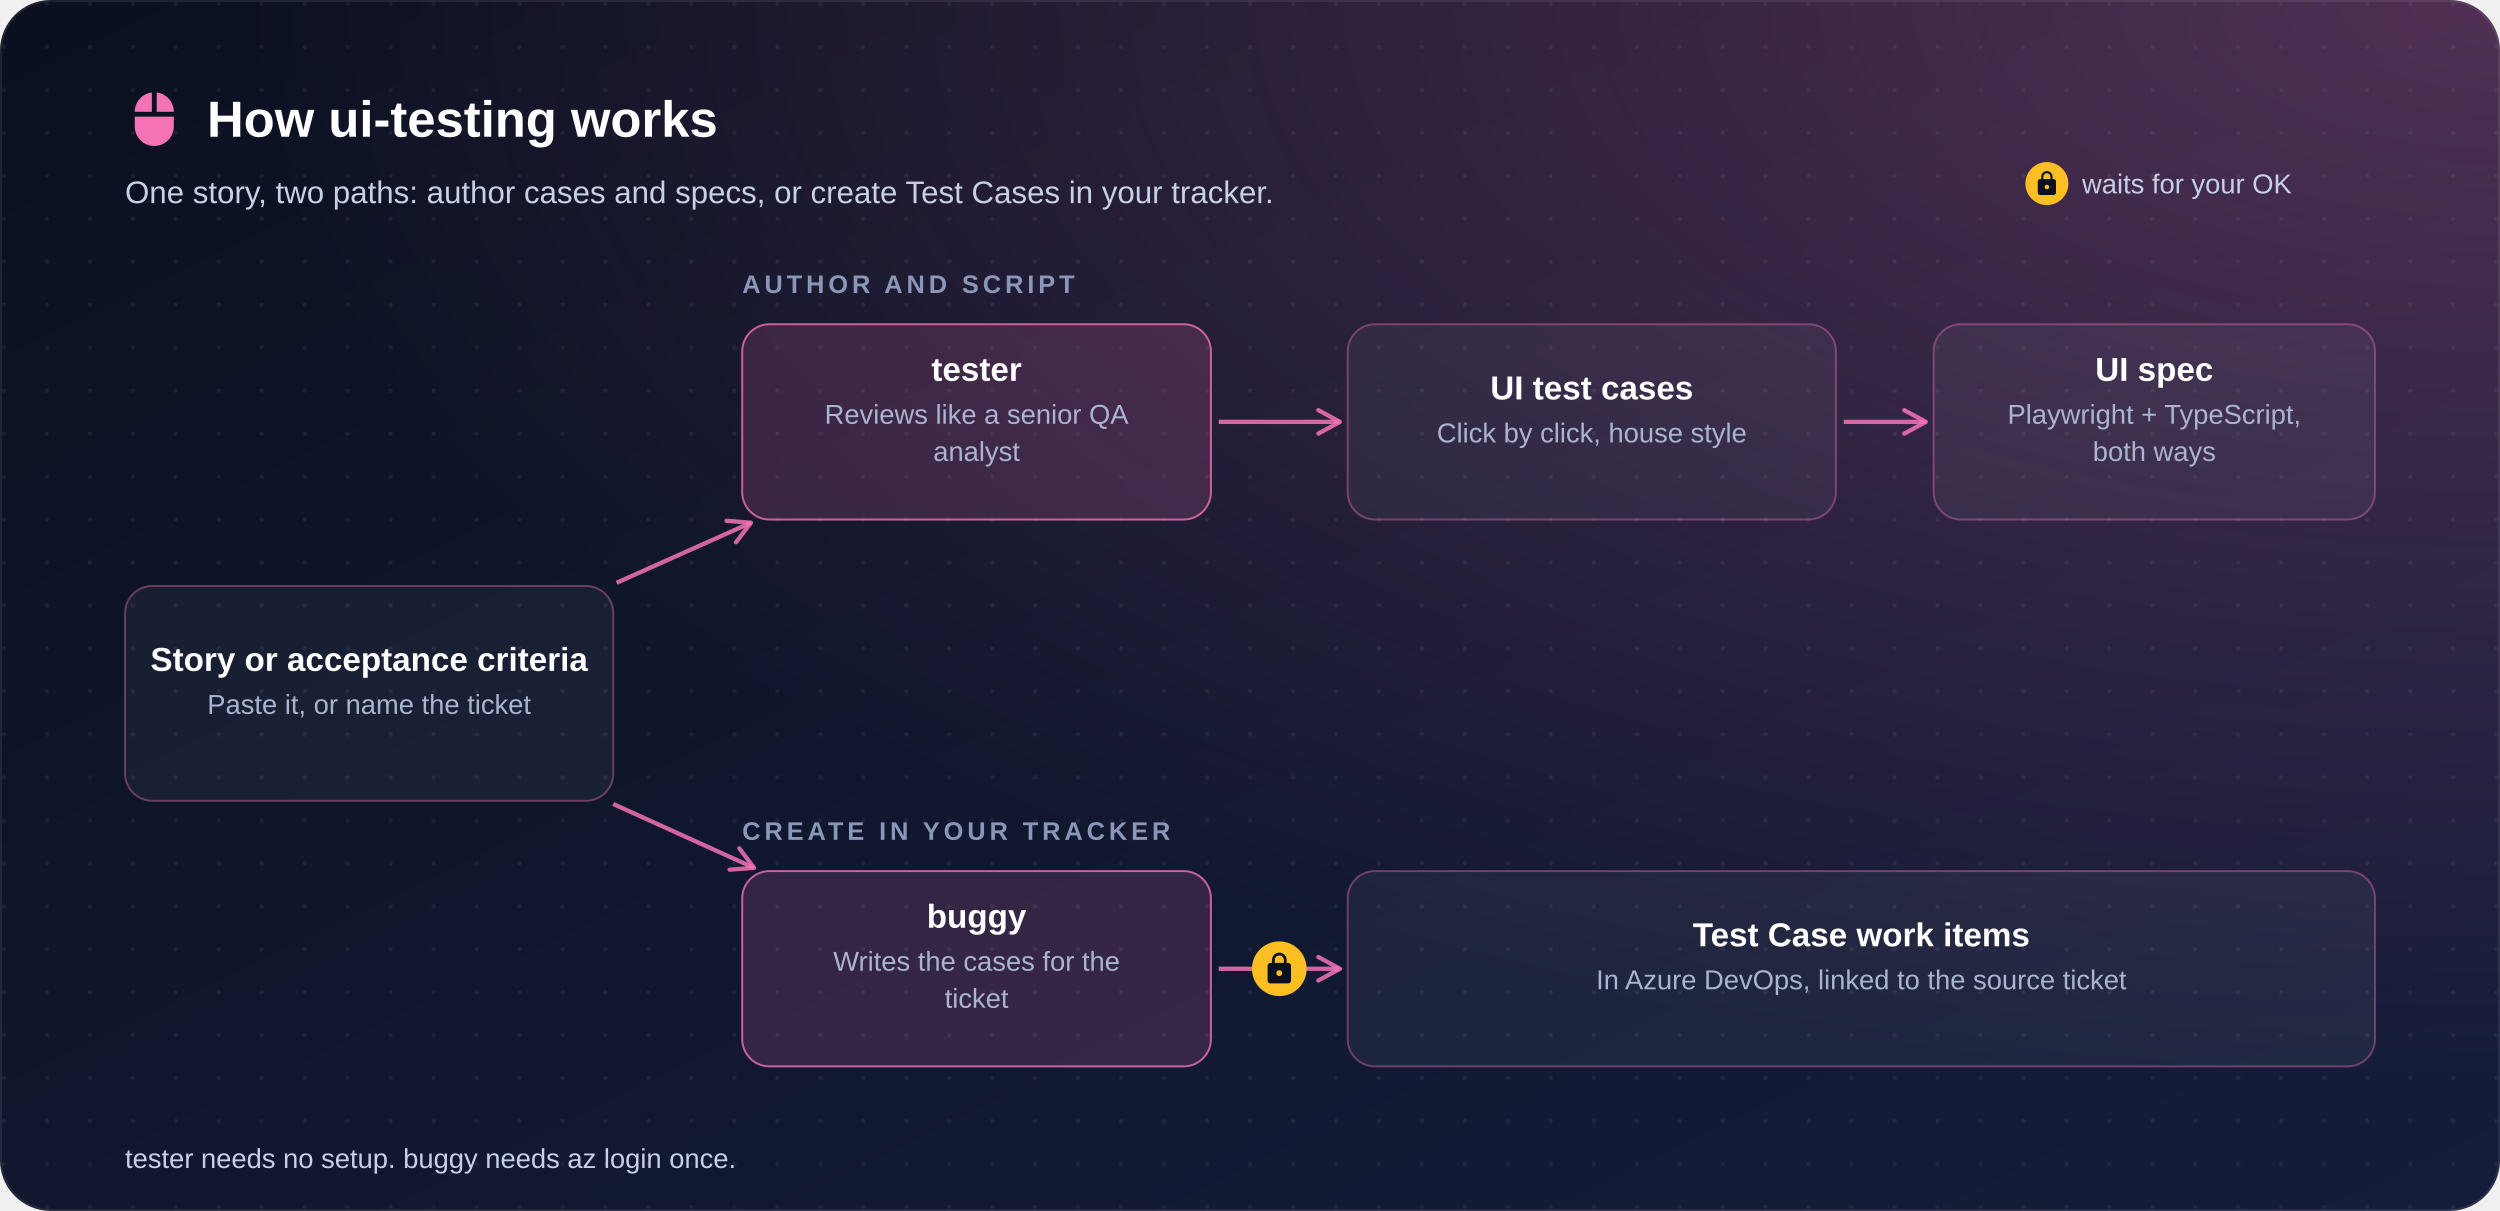
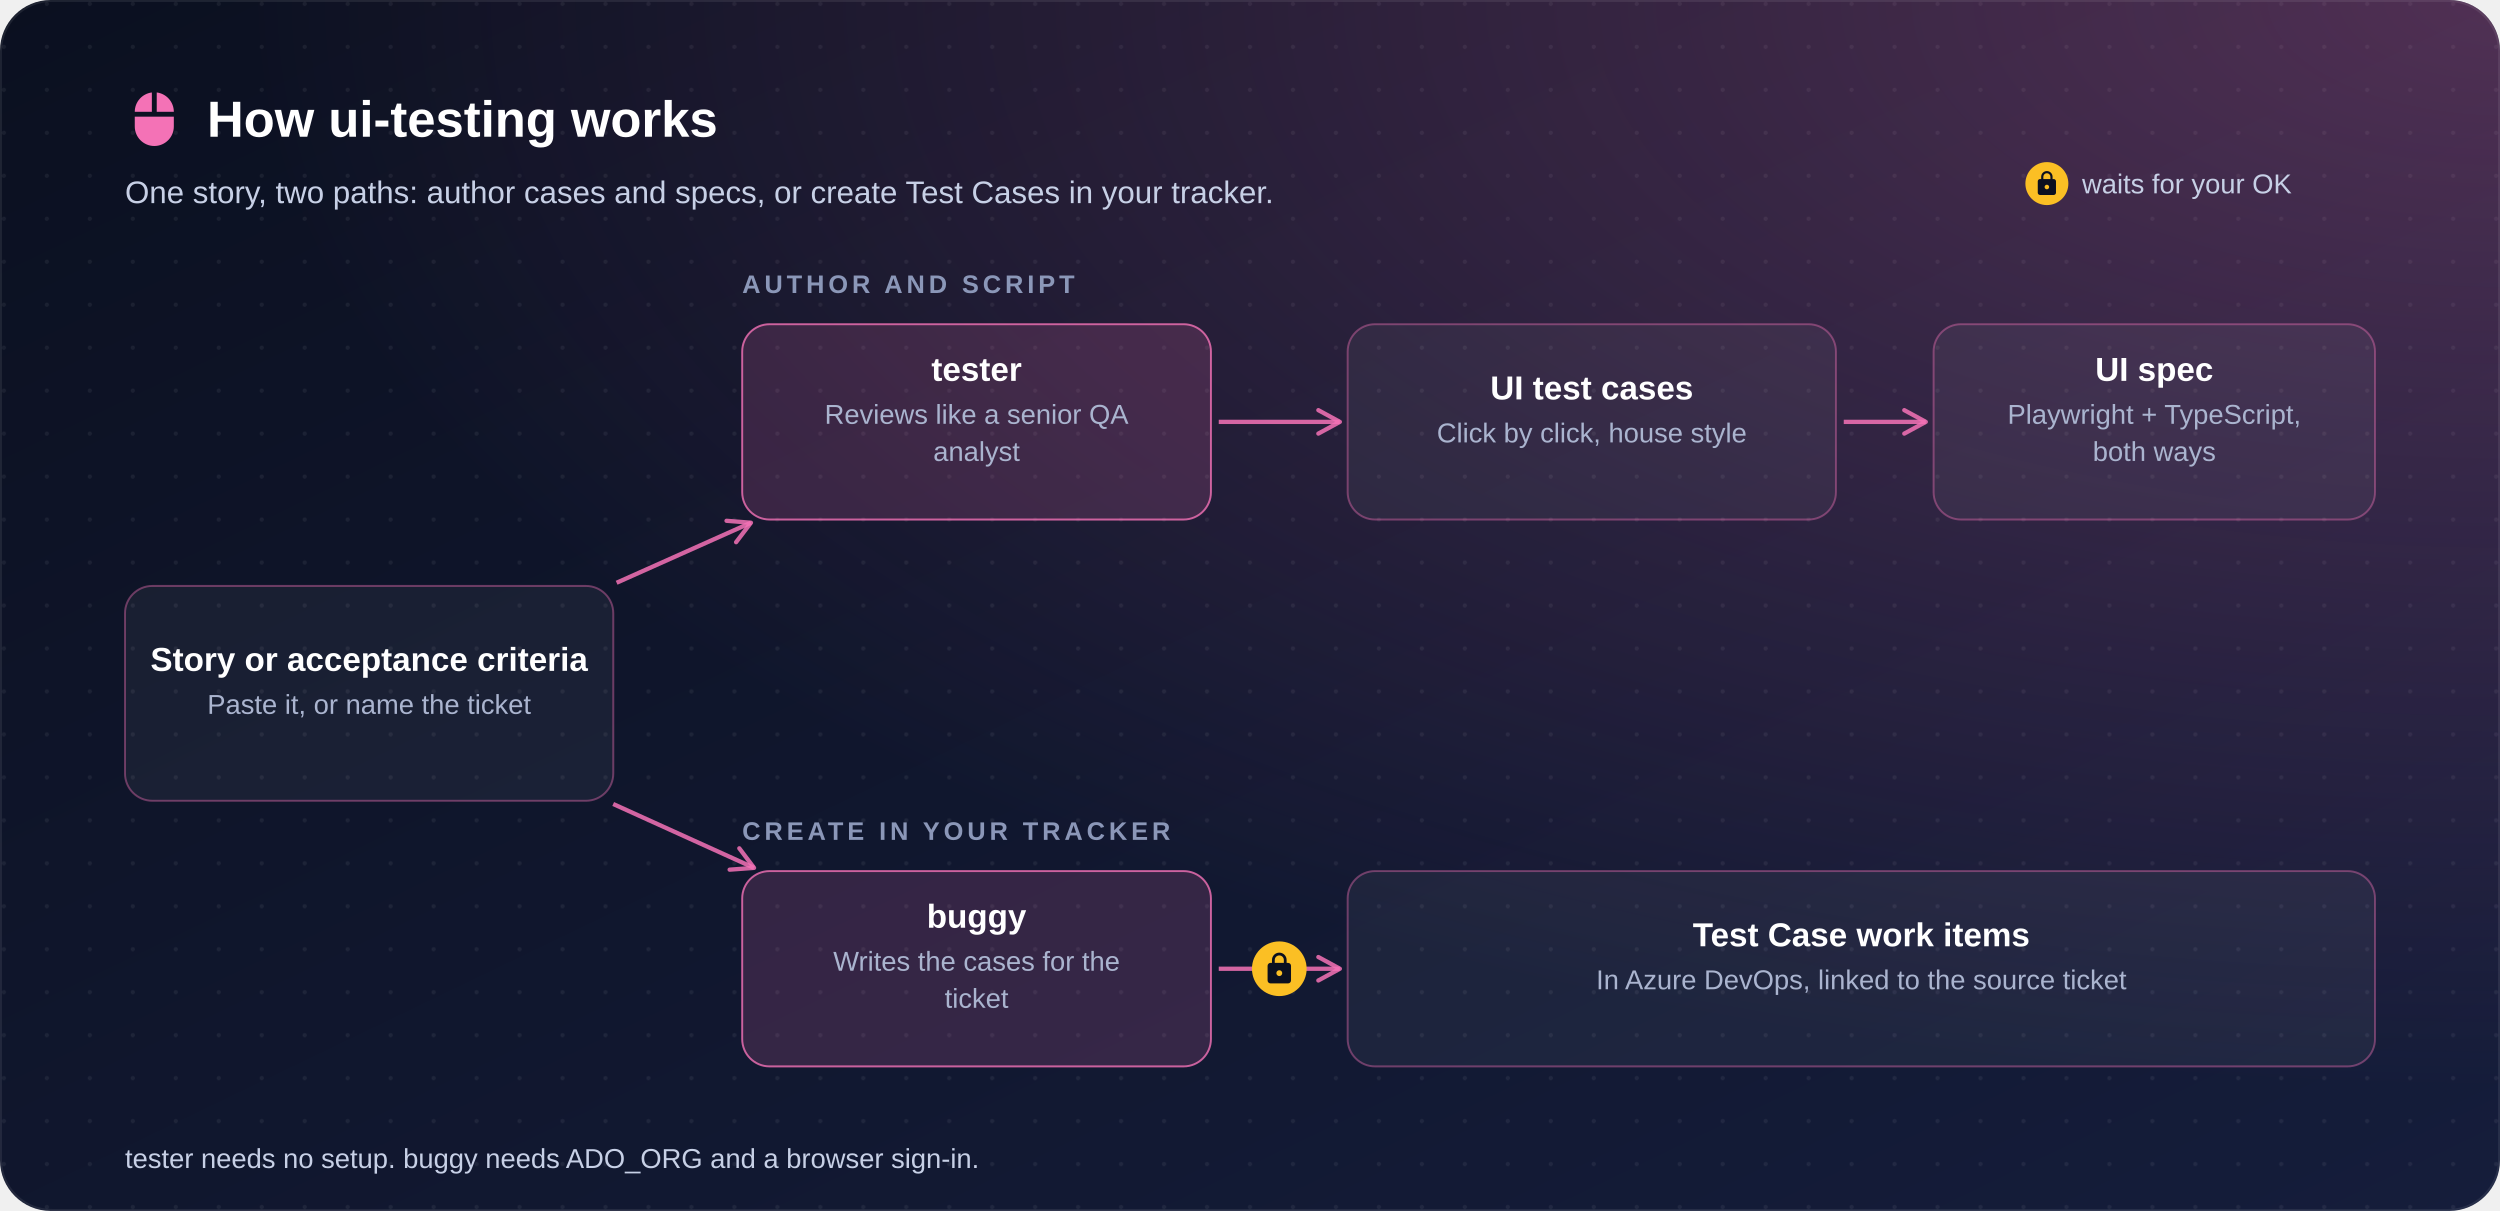
<svg xmlns="http://www.w3.org/2000/svg" width="1280" height="620" viewBox="0 0 1280 620" role="img" aria-label="How ui-testing works" font-family="'Segoe UI', -apple-system, 'Helvetica Neue', Arial, sans-serif">
  <defs>
    <linearGradient id="d-ui-testing-bg" x1="0" y1="0" x2="1" y2="1">
      <stop offset="0" stop-color="#0b1020" />
      <stop offset="1" stop-color="#151d3b" />
    </linearGradient>
    <radialGradient id="d-ui-testing-glow" cx="1" cy="0" r="0.9">
      <stop offset="0" stop-color="#f472b6" stop-opacity=".28" />
      <stop offset="1" stop-color="#f472b6" stop-opacity="0" />
    </radialGradient>
    <pattern id="d-ui-testing-dots" width="22" height="22" patternUnits="userSpaceOnUse">
      <circle cx="2" cy="2" r="1.1" fill="#ffffff" fill-opacity=".06" />
    </pattern>
  </defs>
  <rect width="1280" height="620" rx="26" fill="url(#d-ui-testing-bg)" />
  <rect width="1280" height="620" rx="26" fill="url(#d-ui-testing-dots)" />
  <rect width="1280" height="620" rx="26" fill="url(#d-ui-testing-glow)" />
  <rect x=".5" y=".5" width="1279" height="619" rx="26" fill="none" stroke="#ffffff" stroke-opacity=".08" />
  <g transform="translate(64 46) scale(1.25)" fill="#f472b6">
    <path d="M13 1.07V9h7c0-4.08-3.05-7.44-7-7.93M4 15c0 4.42 3.58 8 8 8s8-3.58 8-8v-4H4zm7-13.93C7.05 1.56 4 4.92 4 9h7z" />
  </g>
  <text x="106" y="70" font-size="26" font-weight="700" fill="#ffffff">How ui-testing works</text>
  <text x="64" y="104" font-size="16" fill="#c7d0e6">One story, two paths: author cases and specs, or create Test Cases in your tracker.</text>
  <rect x="64" y="300" width="250" height="110" rx="14" fill="#ffffff" fill-opacity="0.05" stroke="#f472b6" stroke-opacity="0.4" />
  <text x="189" y="343.5" text-anchor="middle" font-size="17" font-weight="700" fill="#ffffff">Story or acceptance criteria</text>
  <text x="189" y="365.5" text-anchor="middle" font-size="14" fill="#aab4cf">Paste it, or name the ticket</text>
  <text x="380" y="150" font-size="13" font-weight="700" letter-spacing="2" fill="#8b97b8">AUTHOR AND SCRIPT</text>
  <rect x="380" y="166" width="240" height="100" rx="14" fill="#f472b6" fill-opacity="0.16" stroke="#f472b6" stroke-opacity="0.8" />
  <text x="500" y="195" text-anchor="middle" font-size="17" font-weight="700" fill="#ffffff">tester</text>
  <text x="500" y="217" text-anchor="middle" font-size="14" fill="#aab4cf">Reviews like a senior QA</text>
  <text x="500" y="236" text-anchor="middle" font-size="14" fill="#aab4cf">analyst</text>
  <rect x="690" y="166" width="250" height="100" rx="14" fill="#ffffff" fill-opacity="0.05" stroke="#f472b6" stroke-opacity="0.4" />
  <text x="815" y="204.5" text-anchor="middle" font-size="17" font-weight="700" fill="#ffffff">UI test cases</text>
  <text x="815" y="226.5" text-anchor="middle" font-size="14" fill="#aab4cf">Click by click, house style</text>
  <rect x="990" y="166" width="226" height="100" rx="14" fill="#ffffff" fill-opacity="0.05" stroke="#f472b6" stroke-opacity="0.4" />
  <text x="1103" y="195" text-anchor="middle" font-size="17" font-weight="700" fill="#ffffff">UI spec</text>
  <text x="1103" y="217" text-anchor="middle" font-size="14" fill="#aab4cf">Playwright + TypeScript,</text>
  <text x="1103" y="236" text-anchor="middle" font-size="14" fill="#aab4cf">both ways</text>
  <text x="380" y="430" font-size="13" font-weight="700" letter-spacing="2" fill="#8b97b8">CREATE IN YOUR TRACKER</text>
  <rect x="380" y="446" width="240" height="100" rx="14" fill="#f472b6" fill-opacity="0.16" stroke="#f472b6" stroke-opacity="0.8" />
  <text x="500" y="475" text-anchor="middle" font-size="17" font-weight="700" fill="#ffffff">buggy</text>
  <text x="500" y="497" text-anchor="middle" font-size="14" fill="#aab4cf">Writes the cases for the</text>
  <text x="500" y="516" text-anchor="middle" font-size="14" fill="#aab4cf">ticket</text>
  <rect x="690" y="446" width="526" height="100" rx="14" fill="#ffffff" fill-opacity="0.05" stroke="#f472b6" stroke-opacity="0.4" />
  <text x="953" y="484.5" text-anchor="middle" font-size="17" font-weight="700" fill="#ffffff">Test Case work items</text>
  <text x="953" y="506.5" text-anchor="middle" font-size="14" fill="#aab4cf">In Azure DevOps, linked to the source ticket</text>
  <path d="M315.709 298.368L384.478 267.632" stroke="#f472b6" stroke-opacity="0.85" stroke-width="2.2" fill="none" />
  <path d="M384.478 267.632l-7.594 9.966M384.478 267.632l-12.491 -0.989" stroke="#f472b6" stroke-opacity="0.85" stroke-width="2.2" stroke-linecap="round" fill="none" />
  <path d="M313.955 411.652L386.073 444.348" stroke="#f472b6" stroke-opacity="0.85" stroke-width="2.2" fill="none" />
  <path d="M386.073 444.348l-12.496 0.922M386.073 444.348l-7.541 -10.007" stroke="#f472b6" stroke-opacity="0.85" stroke-width="2.2" stroke-linecap="round" fill="none" />
  <path d="M624 216L686 216" stroke="#f472b6" stroke-opacity="0.85" stroke-width="2.2" fill="none" />
  <path d="M686 216l-11 6M686 216l-11 -6" stroke="#f472b6" stroke-opacity="0.85" stroke-width="2.2" stroke-linecap="round" fill="none" />
  <path d="M944 216L986 216" stroke="#f472b6" stroke-opacity="0.85" stroke-width="2.2" fill="none" />
  <path d="M986 216l-11 6M986 216l-11 -6" stroke="#f472b6" stroke-opacity="0.85" stroke-width="2.2" stroke-linecap="round" fill="none" />
  <path d="M624 496L686 496" stroke="#f472b6" stroke-opacity="0.85" stroke-width="2.2" fill="none" />
  <path d="M686 496l-11 6M686 496l-11 -6" stroke="#f472b6" stroke-opacity="0.85" stroke-width="2.2" stroke-linecap="round" fill="none" />
  <circle cx="655" cy="496" r="14" fill="#fbbf24" />
  <g transform="translate(646 487) scale(0.75)" fill="#0b1020">
    <path d="M18 8h-1V6c0-2.76-2.24-5-5-5S7 3.24 7 6v2H6c-1.1 0-2 .9-2 2v10c0 1.1.9 2 2 2h12c1.1 0 2-.9 2-2V10c0-1.1-.9-2-2-2m-6 9c-1.1 0-2-.9-2-2s.9-2 2-2 2 .9 2 2-.9 2-2 2m3.1-9H8.9V6c0-1.71 1.39-3.1 3.1-3.1s3.1 1.39 3.1 3.1z" />
  </g>
-   <text x="64" y="598" font-size="14" fill="#c7d0e6">tester needs no setup. buggy needs az login once.</text>
+   <text x="64" y="598" font-size="14" fill="#c7d0e6">tester needs no setup. buggy needs ADO_ORG and a browser sign-in.</text>
  <circle cx="1048" cy="94" r="11" fill="#fbbf24" />
  <g transform="translate(1041 87) scale(0.5833333)" fill="#0b1020">
    <path d="M18 8h-1V6c0-2.76-2.24-5-5-5S7 3.24 7 6v2H6c-1.1 0-2 .9-2 2v10c0 1.1.9 2 2 2h12c1.1 0 2-.9 2-2V10c0-1.1-.9-2-2-2m-6 9c-1.1 0-2-.9-2-2s.9-2 2-2 2 .9 2 2-.9 2-2 2m3.1-9H8.9V6c0-1.71 1.39-3.1 3.1-3.1s3.1 1.39 3.1 3.1z" />
  </g>
  <text x="1066" y="99" font-size="14" fill="#c7d0e6">waits for your OK</text>
</svg>
